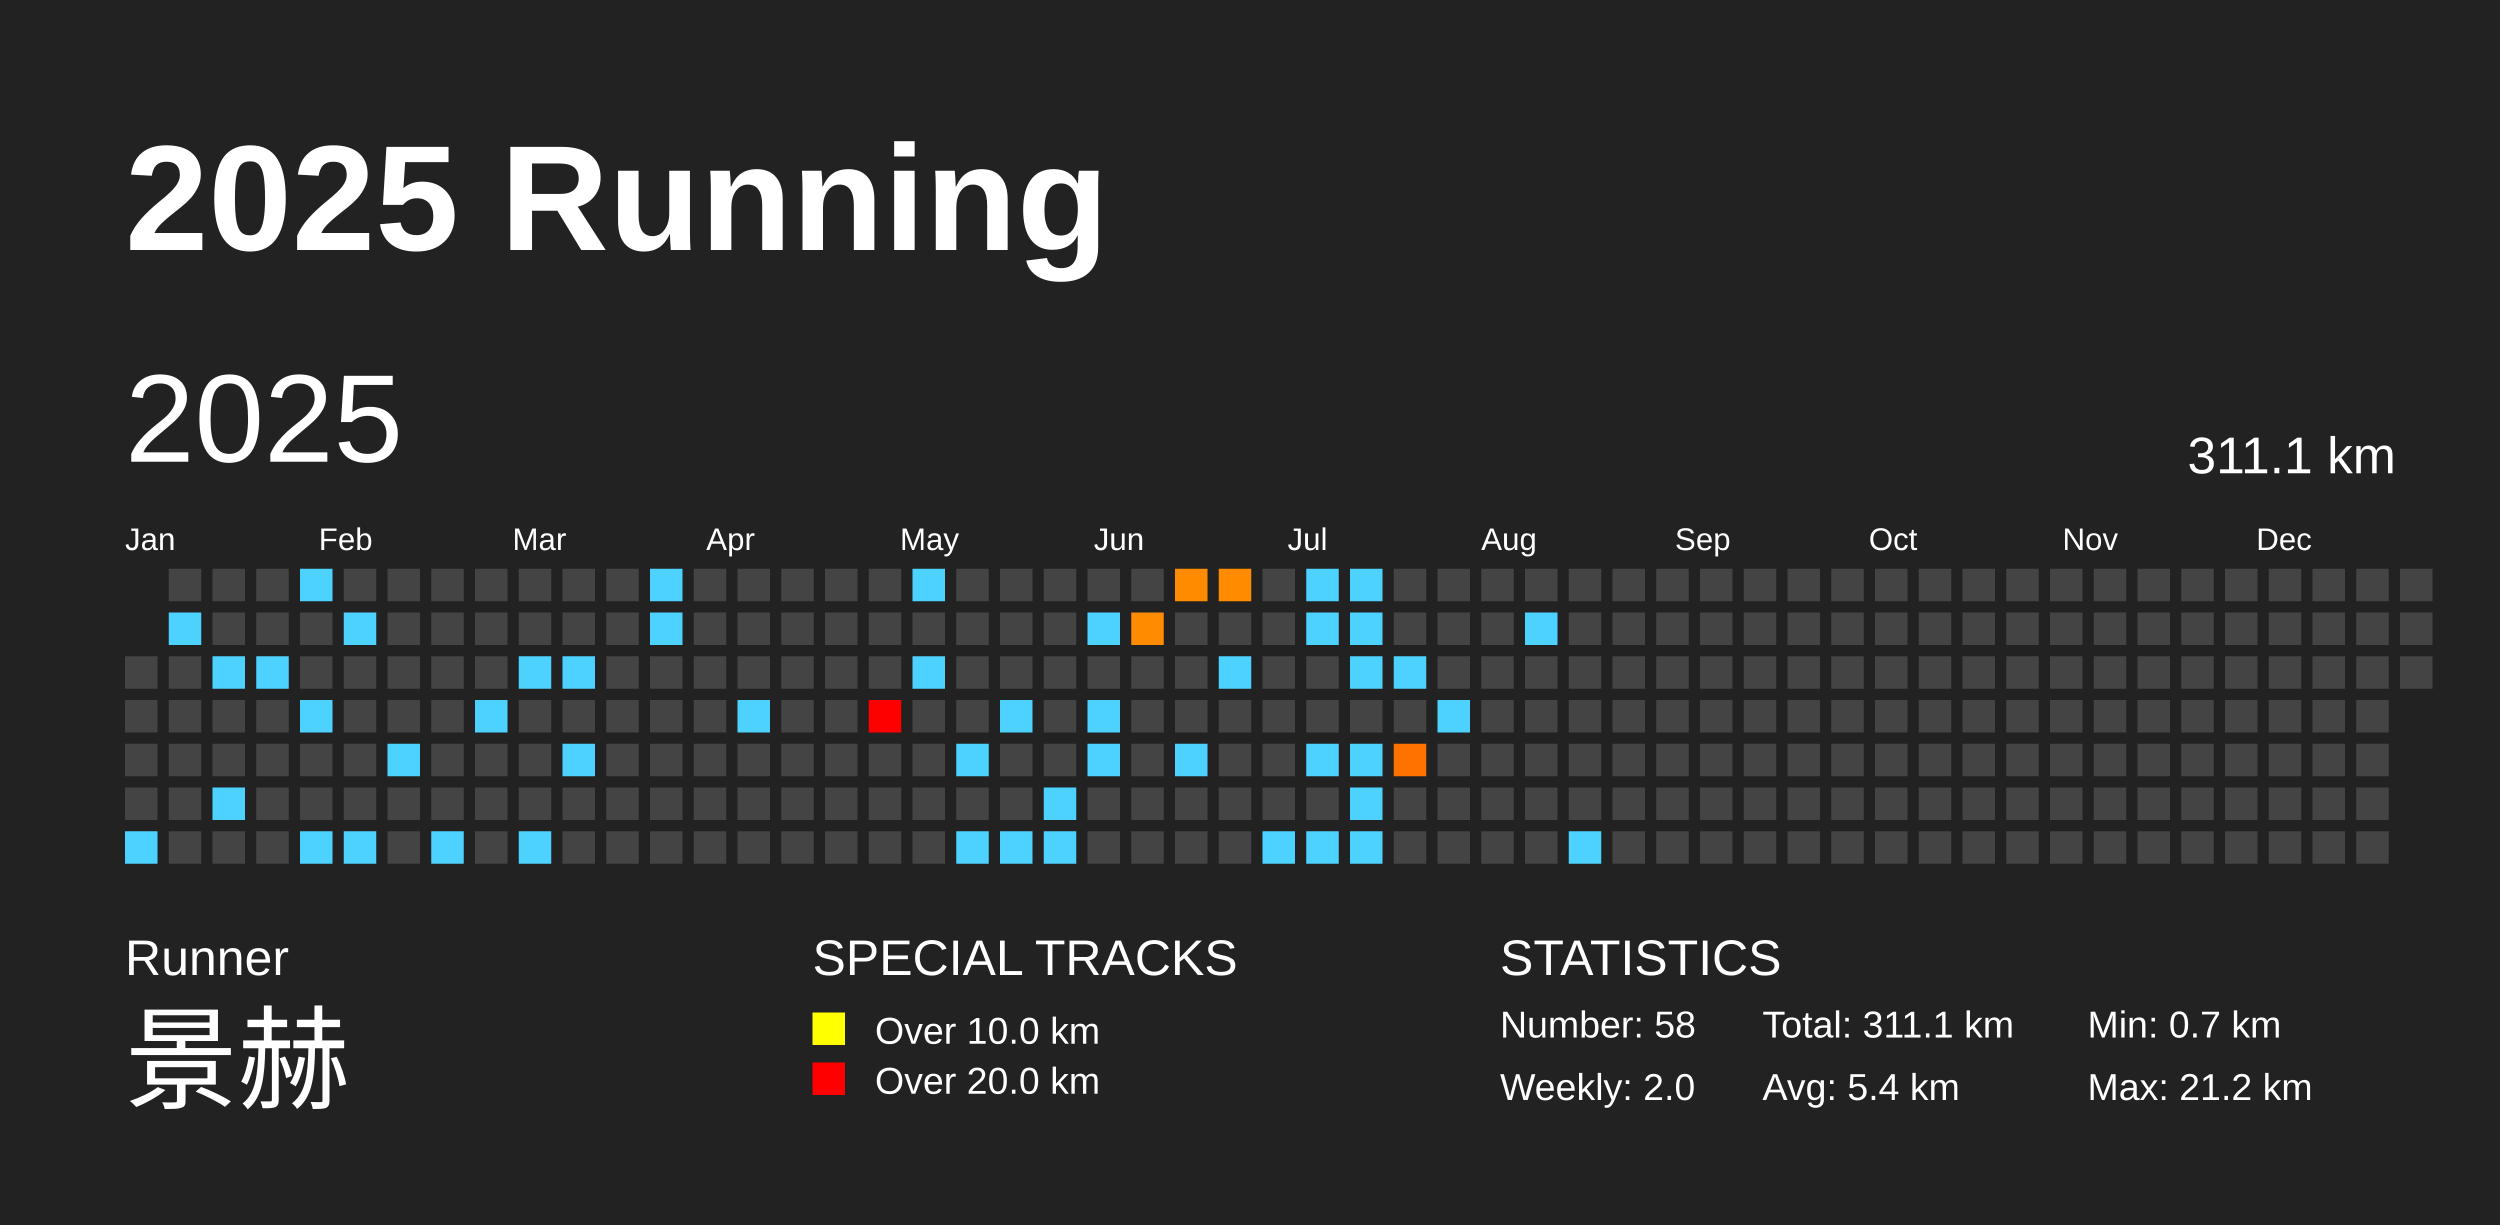
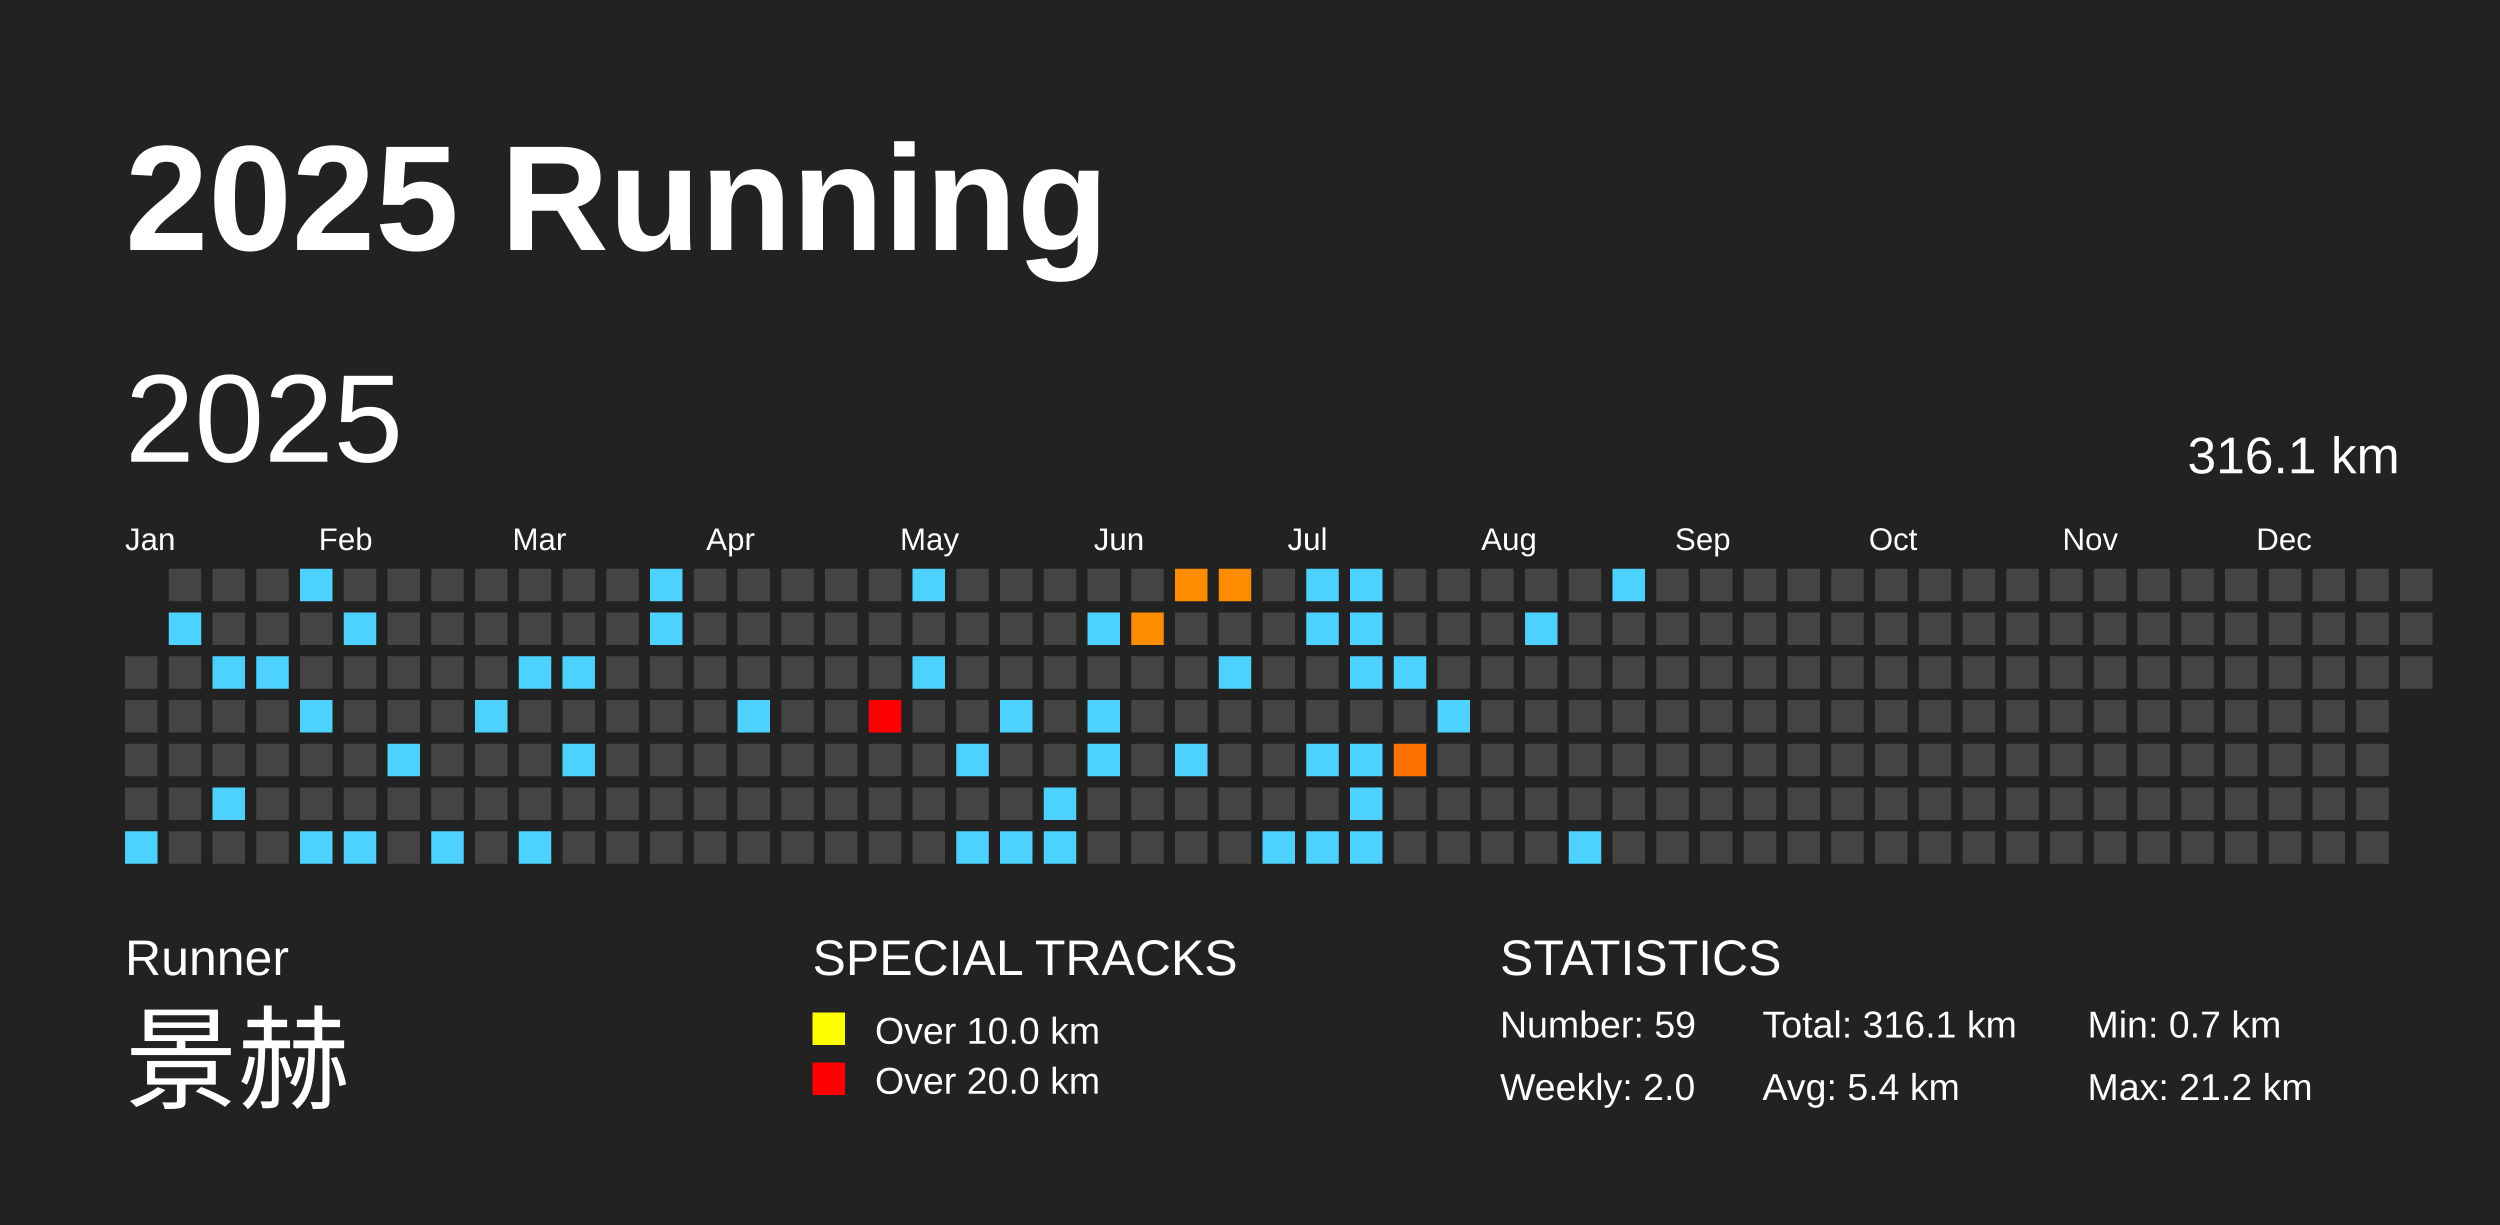
<svg xmlns="http://www.w3.org/2000/svg" baseProfile="full" height="98mm" version="1.1" viewBox="0,0,200,98" width="200mm">
  <defs />
  <rect fill="#222222" height="98" width="200" x="0" y="0" />
  <text fill="#FFFFFF" style="font-size:12px; font-family:Arial; font-weight:bold;" x="10" y="20">2025 Running</text>
  <text fill="#FFFFFF" style="font-size:4px; font-family:Arial" x="10" y="78">Runner</text>
  <text fill="#FFFFFF" style="font-size:9px; font-family:Arial" x="10" y="88">景赫</text>
  <text fill="#FFFFFF" style="font-size:4px; font-family:Arial" x="65" y="78">SPECIAL TRACKS</text>
  <rect fill="yellow" height="2.6" width="2.6" x="65" y="81" />
  <text fill="#FFFFFF" style="font-size:3px; font-family:Arial" x="70" y="83.5">Over 10.0 km</text>
  <rect fill="red" height="2.6" width="2.6" x="65" y="85" />
  <text fill="#FFFFFF" style="font-size:3px; font-family:Arial" x="70" y="87.5">Over 20.0 km</text>
  <text fill="#FFFFFF" style="font-size:4px; font-family:Arial" x="120" y="78">STATISTICS</text>
-   <text fill="#FFFFFF" style="font-size:3px; font-family:Arial" x="120" y="83">Number: 58</text>
+   <text fill="#FFFFFF" style="font-size:3px; font-family:Arial" x="120" y="83">Number: 59</text>
  <text fill="#FFFFFF" style="font-size:3px; font-family:Arial" x="120" y="88">Weekly: 2.0</text>
-   <text fill="#FFFFFF" style="font-size:3px; font-family:Arial" x="141" y="83">Total: 311.1 km</text>
+   <text fill="#FFFFFF" style="font-size:3px; font-family:Arial" x="141" y="83">Total: 316.1 km</text>
  <text fill="#FFFFFF" style="font-size:3px; font-family:Arial" x="141" y="88">Avg: 5.4 km</text>
  <text fill="#FFFFFF" style="font-size:3px; font-family:Arial" x="167" y="83">Min: 0.7 km</text>
  <text fill="#FFFFFF" style="font-size:3px; font-family:Arial" x="167" y="88">Max: 21.2 km</text>
  <text dominant-baseline="hanging" fill="#FFFFFF" style="font-size:10.0px; font-family:Arial;" x="10" y="30">2025</text>
-   <text dominant-baseline="hanging" fill="#FFFFFF" style="font-size:4.125px; font-family:Arial;" x="175" y="35">311.1 km</text>
+   <text dominant-baseline="hanging" fill="#FFFFFF" style="font-size:4.125px; font-family:Arial;" x="175" y="35">316.1 km</text>
  <text fill="#FFFFFF" style="font-size:2.5px; font-family:Arial" x="10.0" y="44">Jan</text>
  <text fill="#FFFFFF" style="font-size:2.5px; font-family:Arial" x="25.5" y="44">Feb</text>
  <text fill="#FFFFFF" style="font-size:2.5px; font-family:Arial" x="41.0" y="44">Mar</text>
  <text fill="#FFFFFF" style="font-size:2.5px; font-family:Arial" x="56.5" y="44">Apr</text>
  <text fill="#FFFFFF" style="font-size:2.5px; font-family:Arial" x="72.0" y="44">May</text>
  <text fill="#FFFFFF" style="font-size:2.5px; font-family:Arial" x="87.5" y="44">Jun</text>
  <text fill="#FFFFFF" style="font-size:2.5px; font-family:Arial" x="103.0" y="44">Jul</text>
  <text fill="#FFFFFF" style="font-size:2.5px; font-family:Arial" x="118.5" y="44">Aug</text>
  <text fill="#FFFFFF" style="font-size:2.5px; font-family:Arial" x="134.0" y="44">Sep</text>
  <text fill="#FFFFFF" style="font-size:2.5px; font-family:Arial" x="149.5" y="44">Oct</text>
  <text fill="#FFFFFF" style="font-size:2.5px; font-family:Arial" x="165.0" y="44">Nov</text>
  <text fill="#FFFFFF" style="font-size:2.5px; font-family:Arial" x="180.5" y="44">Dec</text>
  <rect fill="#444444" height="2.6" width="2.6" x="10.0" y="52.5" />
  <rect fill="#444444" height="2.6" width="2.6" x="10.0" y="56.0" />
  <rect fill="#444444" height="2.6" width="2.6" x="10.0" y="59.5" />
  <rect fill="#444444" height="2.6" width="2.6" x="10.0" y="63.0" />
  <rect fill="#4dd2ff" height="2.6" width="2.6" x="10.0" y="66.5" />
  <rect fill="#444444" height="2.6" width="2.6" x="13.5" y="45.5" />
  <rect fill="#4dd2ff" height="2.6" width="2.6" x="13.5" y="49.0" />
  <rect fill="#444444" height="2.6" width="2.6" x="13.5" y="52.5" />
  <rect fill="#444444" height="2.6" width="2.6" x="13.5" y="56.0" />
  <rect fill="#444444" height="2.6" width="2.6" x="13.5" y="59.5" />
  <rect fill="#444444" height="2.6" width="2.6" x="13.5" y="63.0" />
  <rect fill="#444444" height="2.6" width="2.6" x="13.5" y="66.5" />
  <rect fill="#444444" height="2.6" width="2.6" x="17.0" y="45.5" />
  <rect fill="#444444" height="2.6" width="2.6" x="17.0" y="49.0" />
  <rect fill="#4dd2ff" height="2.6" width="2.6" x="17.0" y="52.5" />
  <rect fill="#444444" height="2.6" width="2.6" x="17.0" y="56.0" />
  <rect fill="#444444" height="2.6" width="2.6" x="17.0" y="59.5" />
  <rect fill="#4dd2ff" height="2.6" width="2.6" x="17.0" y="63.0" />
  <rect fill="#444444" height="2.6" width="2.6" x="17.0" y="66.5" />
  <rect fill="#444444" height="2.6" width="2.6" x="20.5" y="45.5" />
  <rect fill="#444444" height="2.6" width="2.6" x="20.5" y="49.0" />
  <rect fill="#4dd2ff" height="2.6" width="2.6" x="20.5" y="52.5" />
  <rect fill="#444444" height="2.6" width="2.6" x="20.5" y="56.0" />
  <rect fill="#444444" height="2.6" width="2.6" x="20.5" y="59.5" />
  <rect fill="#444444" height="2.6" width="2.6" x="20.5" y="63.0" />
  <rect fill="#444444" height="2.6" width="2.6" x="20.5" y="66.5" />
  <rect fill="#4dd2ff" height="2.6" width="2.6" x="24.0" y="45.5" />
  <rect fill="#444444" height="2.6" width="2.6" x="24.0" y="49.0" />
  <rect fill="#444444" height="2.6" width="2.6" x="24.0" y="52.5" />
  <rect fill="#4dd2ff" height="2.6" width="2.6" x="24.0" y="56.0" />
  <rect fill="#444444" height="2.6" width="2.6" x="24.0" y="59.5" />
  <rect fill="#444444" height="2.6" width="2.6" x="24.0" y="63.0" />
  <rect fill="#4dd2ff" height="2.6" width="2.6" x="24.0" y="66.5" />
  <rect fill="#444444" height="2.6" width="2.6" x="27.5" y="45.5" />
  <rect fill="#4dd2ff" height="2.6" width="2.6" x="27.5" y="49.0" />
  <rect fill="#444444" height="2.6" width="2.6" x="27.5" y="52.5" />
  <rect fill="#444444" height="2.6" width="2.6" x="27.5" y="56.0" />
  <rect fill="#444444" height="2.6" width="2.6" x="27.5" y="59.5" />
  <rect fill="#444444" height="2.6" width="2.6" x="27.5" y="63.0" />
  <rect fill="#4dd2ff" height="2.6" width="2.6" x="27.5" y="66.5" />
  <rect fill="#444444" height="2.6" width="2.6" x="31.0" y="45.5" />
  <rect fill="#444444" height="2.6" width="2.6" x="31.0" y="49.0" />
  <rect fill="#444444" height="2.6" width="2.6" x="31.0" y="52.5" />
  <rect fill="#444444" height="2.6" width="2.6" x="31.0" y="56.0" />
  <rect fill="#4dd2ff" height="2.6" width="2.6" x="31.0" y="59.5" />
  <rect fill="#444444" height="2.6" width="2.6" x="31.0" y="63.0" />
  <rect fill="#444444" height="2.6" width="2.6" x="31.0" y="66.5" />
  <rect fill="#444444" height="2.6" width="2.6" x="34.5" y="45.5" />
  <rect fill="#444444" height="2.6" width="2.6" x="34.5" y="49.0" />
  <rect fill="#444444" height="2.6" width="2.6" x="34.5" y="52.5" />
  <rect fill="#444444" height="2.6" width="2.6" x="34.5" y="56.0" />
  <rect fill="#444444" height="2.6" width="2.6" x="34.5" y="59.5" />
  <rect fill="#444444" height="2.6" width="2.6" x="34.5" y="63.0" />
  <rect fill="#4dd2ff" height="2.6" width="2.6" x="34.5" y="66.5" />
  <rect fill="#444444" height="2.6" width="2.6" x="38.0" y="45.5" />
  <rect fill="#444444" height="2.6" width="2.6" x="38.0" y="49.0" />
  <rect fill="#444444" height="2.6" width="2.6" x="38.0" y="52.5" />
  <rect fill="#4dd2ff" height="2.6" width="2.6" x="38.0" y="56.0" />
  <rect fill="#444444" height="2.6" width="2.6" x="38.0" y="59.5" />
  <rect fill="#444444" height="2.6" width="2.6" x="38.0" y="63.0" />
  <rect fill="#444444" height="2.6" width="2.6" x="38.0" y="66.5" />
  <rect fill="#444444" height="2.6" width="2.6" x="41.5" y="45.5" />
  <rect fill="#444444" height="2.6" width="2.6" x="41.5" y="49.0" />
  <rect fill="#4dd2ff" height="2.6" width="2.6" x="41.5" y="52.5" />
  <rect fill="#444444" height="2.6" width="2.6" x="41.5" y="56.0" />
  <rect fill="#444444" height="2.6" width="2.6" x="41.5" y="59.5" />
  <rect fill="#444444" height="2.6" width="2.6" x="41.5" y="63.0" />
  <rect fill="#4dd2ff" height="2.6" width="2.6" x="41.5" y="66.5" />
  <rect fill="#444444" height="2.6" width="2.6" x="45.0" y="45.5" />
  <rect fill="#444444" height="2.6" width="2.6" x="45.0" y="49.0" />
  <rect fill="#4dd2ff" height="2.6" width="2.6" x="45.0" y="52.5" />
  <rect fill="#444444" height="2.6" width="2.6" x="45.0" y="56.0" />
  <rect fill="#4dd2ff" height="2.6" width="2.6" x="45.0" y="59.5" />
  <rect fill="#444444" height="2.6" width="2.6" x="45.0" y="63.0" />
  <rect fill="#444444" height="2.6" width="2.6" x="45.0" y="66.5" />
  <rect fill="#444444" height="2.6" width="2.6" x="48.5" y="45.5" />
  <rect fill="#444444" height="2.6" width="2.6" x="48.5" y="49.0" />
  <rect fill="#444444" height="2.6" width="2.6" x="48.5" y="52.5" />
  <rect fill="#444444" height="2.6" width="2.6" x="48.5" y="56.0" />
  <rect fill="#444444" height="2.6" width="2.6" x="48.5" y="59.5" />
  <rect fill="#444444" height="2.6" width="2.6" x="48.5" y="63.0" />
  <rect fill="#444444" height="2.6" width="2.6" x="48.5" y="66.5" />
  <rect fill="#4dd2ff" height="2.6" width="2.6" x="52.0" y="45.5" />
  <rect fill="#4dd2ff" height="2.6" width="2.6" x="52.0" y="49.0" />
  <rect fill="#444444" height="2.6" width="2.6" x="52.0" y="52.5" />
  <rect fill="#444444" height="2.6" width="2.6" x="52.0" y="56.0" />
  <rect fill="#444444" height="2.6" width="2.6" x="52.0" y="59.5" />
  <rect fill="#444444" height="2.6" width="2.6" x="52.0" y="63.0" />
  <rect fill="#444444" height="2.6" width="2.6" x="52.0" y="66.5" />
  <rect fill="#444444" height="2.6" width="2.6" x="55.5" y="45.5" />
  <rect fill="#444444" height="2.6" width="2.6" x="55.5" y="49.0" />
  <rect fill="#444444" height="2.6" width="2.6" x="55.5" y="52.5" />
  <rect fill="#444444" height="2.6" width="2.6" x="55.5" y="56.0" />
  <rect fill="#444444" height="2.6" width="2.6" x="55.5" y="59.5" />
  <rect fill="#444444" height="2.6" width="2.6" x="55.5" y="63.0" />
  <rect fill="#444444" height="2.6" width="2.6" x="55.5" y="66.5" />
  <rect fill="#444444" height="2.6" width="2.6" x="59.0" y="45.5" />
  <rect fill="#444444" height="2.6" width="2.6" x="59.0" y="49.0" />
  <rect fill="#444444" height="2.6" width="2.6" x="59.0" y="52.5" />
  <rect fill="#4dd2ff" height="2.6" width="2.6" x="59.0" y="56.0" />
  <rect fill="#444444" height="2.6" width="2.6" x="59.0" y="59.5" />
  <rect fill="#444444" height="2.6" width="2.6" x="59.0" y="63.0" />
  <rect fill="#444444" height="2.6" width="2.6" x="59.0" y="66.5" />
  <rect fill="#444444" height="2.6" width="2.6" x="62.5" y="45.5" />
  <rect fill="#444444" height="2.6" width="2.6" x="62.5" y="49.0" />
  <rect fill="#444444" height="2.6" width="2.6" x="62.5" y="52.5" />
  <rect fill="#444444" height="2.6" width="2.6" x="62.5" y="56.0" />
  <rect fill="#444444" height="2.6" width="2.6" x="62.5" y="59.5" />
  <rect fill="#444444" height="2.6" width="2.6" x="62.5" y="63.0" />
  <rect fill="#444444" height="2.6" width="2.6" x="62.5" y="66.5" />
  <rect fill="#444444" height="2.6" width="2.6" x="66.0" y="45.5" />
  <rect fill="#444444" height="2.6" width="2.6" x="66.0" y="49.0" />
  <rect fill="#444444" height="2.6" width="2.6" x="66.0" y="52.5" />
  <rect fill="#444444" height="2.6" width="2.6" x="66.0" y="56.0" />
  <rect fill="#444444" height="2.6" width="2.6" x="66.0" y="59.5" />
  <rect fill="#444444" height="2.6" width="2.6" x="66.0" y="63.0" />
  <rect fill="#444444" height="2.6" width="2.6" x="66.0" y="66.5" />
  <rect fill="#444444" height="2.6" width="2.6" x="69.5" y="45.5" />
  <rect fill="#444444" height="2.6" width="2.6" x="69.5" y="49.0" />
  <rect fill="#444444" height="2.6" width="2.6" x="69.5" y="52.5" />
  <rect fill="red" height="2.6" width="2.6" x="69.5" y="56.0" />
  <rect fill="#444444" height="2.6" width="2.6" x="69.5" y="59.5" />
  <rect fill="#444444" height="2.6" width="2.6" x="69.5" y="63.0" />
  <rect fill="#444444" height="2.6" width="2.6" x="69.5" y="66.5" />
  <rect fill="#4dd2ff" height="2.6" width="2.6" x="73.0" y="45.5" />
  <rect fill="#444444" height="2.6" width="2.6" x="73.0" y="49.0" />
  <rect fill="#4dd2ff" height="2.6" width="2.6" x="73.0" y="52.5" />
  <rect fill="#444444" height="2.6" width="2.6" x="73.0" y="56.0" />
  <rect fill="#444444" height="2.6" width="2.6" x="73.0" y="59.5" />
  <rect fill="#444444" height="2.6" width="2.6" x="73.0" y="63.0" />
  <rect fill="#444444" height="2.6" width="2.6" x="73.0" y="66.5" />
  <rect fill="#444444" height="2.6" width="2.6" x="76.5" y="45.5" />
  <rect fill="#444444" height="2.6" width="2.6" x="76.5" y="49.0" />
  <rect fill="#444444" height="2.6" width="2.6" x="76.5" y="52.5" />
  <rect fill="#444444" height="2.6" width="2.6" x="76.5" y="56.0" />
  <rect fill="#4dd2ff" height="2.6" width="2.6" x="76.5" y="59.5" />
  <rect fill="#444444" height="2.6" width="2.6" x="76.5" y="63.0" />
  <rect fill="#4dd2ff" height="2.6" width="2.6" x="76.5" y="66.5" />
  <rect fill="#444444" height="2.6" width="2.6" x="80.0" y="45.5" />
  <rect fill="#444444" height="2.6" width="2.6" x="80.0" y="49.0" />
  <rect fill="#444444" height="2.6" width="2.6" x="80.0" y="52.5" />
  <rect fill="#4dd2ff" height="2.6" width="2.6" x="80.0" y="56.0" />
  <rect fill="#444444" height="2.6" width="2.6" x="80.0" y="59.5" />
  <rect fill="#444444" height="2.6" width="2.6" x="80.0" y="63.0" />
  <rect fill="#4dd2ff" height="2.6" width="2.6" x="80.0" y="66.5" />
  <rect fill="#444444" height="2.6" width="2.6" x="83.5" y="45.5" />
  <rect fill="#444444" height="2.6" width="2.6" x="83.5" y="49.0" />
  <rect fill="#444444" height="2.6" width="2.6" x="83.5" y="52.5" />
  <rect fill="#444444" height="2.6" width="2.6" x="83.5" y="56.0" />
  <rect fill="#444444" height="2.6" width="2.6" x="83.5" y="59.5" />
  <rect fill="#4dd2ff" height="2.6" width="2.6" x="83.5" y="63.0" />
  <rect fill="#4dd2ff" height="2.6" width="2.6" x="83.5" y="66.5" />
  <rect fill="#444444" height="2.6" width="2.6" x="87.0" y="45.5" />
  <rect fill="#4dd2ff" height="2.6" width="2.6" x="87.0" y="49.0" />
  <rect fill="#444444" height="2.6" width="2.6" x="87.0" y="52.5" />
  <rect fill="#4dd2ff" height="2.6" width="2.6" x="87.0" y="56.0" />
  <rect fill="#4dd2ff" height="2.6" width="2.6" x="87.0" y="59.5" />
  <rect fill="#444444" height="2.6" width="2.6" x="87.0" y="63.0" />
  <rect fill="#444444" height="2.6" width="2.6" x="87.0" y="66.5" />
  <rect fill="#444444" height="2.6" width="2.6" x="90.5" y="45.5" />
  <rect fill="#ff8b00" height="2.6" width="2.6" x="90.5" y="49.0" />
  <rect fill="#444444" height="2.6" width="2.6" x="90.5" y="52.5" />
  <rect fill="#444444" height="2.6" width="2.6" x="90.5" y="56.0" />
  <rect fill="#444444" height="2.6" width="2.6" x="90.5" y="59.5" />
  <rect fill="#444444" height="2.6" width="2.6" x="90.5" y="63.0" />
  <rect fill="#444444" height="2.6" width="2.6" x="90.5" y="66.5" />
  <rect fill="#ff8b00" height="2.6" width="2.6" x="94.0" y="45.5" />
  <rect fill="#444444" height="2.6" width="2.6" x="94.0" y="49.0" />
  <rect fill="#444444" height="2.6" width="2.6" x="94.0" y="52.5" />
  <rect fill="#444444" height="2.6" width="2.6" x="94.0" y="56.0" />
  <rect fill="#4dd2ff" height="2.6" width="2.6" x="94.0" y="59.5" />
  <rect fill="#444444" height="2.6" width="2.6" x="94.0" y="63.0" />
  <rect fill="#444444" height="2.6" width="2.6" x="94.0" y="66.5" />
  <rect fill="#ff8b00" height="2.6" width="2.6" x="97.5" y="45.5" />
  <rect fill="#444444" height="2.6" width="2.6" x="97.5" y="49.0" />
  <rect fill="#4dd2ff" height="2.6" width="2.6" x="97.5" y="52.5" />
  <rect fill="#444444" height="2.6" width="2.6" x="97.5" y="56.0" />
  <rect fill="#444444" height="2.6" width="2.6" x="97.5" y="59.5" />
  <rect fill="#444444" height="2.6" width="2.6" x="97.5" y="63.0" />
  <rect fill="#444444" height="2.6" width="2.6" x="97.5" y="66.5" />
  <rect fill="#444444" height="2.6" width="2.6" x="101.0" y="45.5" />
  <rect fill="#444444" height="2.6" width="2.6" x="101.0" y="49.0" />
  <rect fill="#444444" height="2.6" width="2.6" x="101.0" y="52.5" />
  <rect fill="#444444" height="2.6" width="2.6" x="101.0" y="56.0" />
  <rect fill="#444444" height="2.6" width="2.6" x="101.0" y="59.5" />
  <rect fill="#444444" height="2.6" width="2.6" x="101.0" y="63.0" />
  <rect fill="#4dd2ff" height="2.6" width="2.6" x="101.0" y="66.5" />
  <rect fill="#4dd2ff" height="2.6" width="2.6" x="104.5" y="45.5" />
  <rect fill="#4dd2ff" height="2.6" width="2.6" x="104.5" y="49.0" />
  <rect fill="#444444" height="2.6" width="2.6" x="104.5" y="52.5" />
  <rect fill="#444444" height="2.6" width="2.6" x="104.5" y="56.0" />
  <rect fill="#4dd2ff" height="2.6" width="2.6" x="104.5" y="59.5" />
  <rect fill="#444444" height="2.6" width="2.6" x="104.5" y="63.0" />
  <rect fill="#4dd2ff" height="2.6" width="2.6" x="104.5" y="66.5" />
  <rect fill="#4dd2ff" height="2.6" width="2.6" x="108.0" y="45.5" />
  <rect fill="#4dd2ff" height="2.6" width="2.6" x="108.0" y="49.0" />
  <rect fill="#4dd2ff" height="2.6" width="2.6" x="108.0" y="52.5" />
  <rect fill="#444444" height="2.6" width="2.6" x="108.0" y="56.0" />
  <rect fill="#4dd2ff" height="2.6" width="2.6" x="108.0" y="59.5" />
  <rect fill="#4dd2ff" height="2.6" width="2.6" x="108.0" y="63.0" />
  <rect fill="#4dd2ff" height="2.6" width="2.6" x="108.0" y="66.5" />
  <rect fill="#444444" height="2.6" width="2.6" x="111.5" y="45.5" />
  <rect fill="#444444" height="2.6" width="2.6" x="111.5" y="49.0" />
  <rect fill="#4dd2ff" height="2.6" width="2.6" x="111.5" y="52.5" />
  <rect fill="#444444" height="2.6" width="2.6" x="111.5" y="56.0" />
  <rect fill="#ff7200" height="2.6" width="2.6" x="111.5" y="59.5" />
  <rect fill="#444444" height="2.6" width="2.6" x="111.5" y="63.0" />
  <rect fill="#444444" height="2.6" width="2.6" x="111.5" y="66.5" />
  <rect fill="#444444" height="2.6" width="2.6" x="115.0" y="45.5" />
  <rect fill="#444444" height="2.6" width="2.6" x="115.0" y="49.0" />
  <rect fill="#444444" height="2.6" width="2.6" x="115.0" y="52.5" />
  <rect fill="#4dd2ff" height="2.6" width="2.6" x="115.0" y="56.0" />
  <rect fill="#444444" height="2.6" width="2.6" x="115.0" y="59.5" />
  <rect fill="#444444" height="2.6" width="2.6" x="115.0" y="63.0" />
  <rect fill="#444444" height="2.6" width="2.6" x="115.0" y="66.5" />
  <rect fill="#444444" height="2.6" width="2.6" x="118.5" y="45.5" />
  <rect fill="#444444" height="2.6" width="2.6" x="118.5" y="49.0" />
  <rect fill="#444444" height="2.6" width="2.6" x="118.5" y="52.5" />
  <rect fill="#444444" height="2.6" width="2.6" x="118.5" y="56.0" />
  <rect fill="#444444" height="2.6" width="2.6" x="118.5" y="59.5" />
  <rect fill="#444444" height="2.6" width="2.6" x="118.5" y="63.0" />
  <rect fill="#444444" height="2.6" width="2.6" x="118.5" y="66.5" />
  <rect fill="#444444" height="2.6" width="2.6" x="122.0" y="45.5" />
  <rect fill="#4dd2ff" height="2.6" width="2.6" x="122.0" y="49.0" />
  <rect fill="#444444" height="2.6" width="2.6" x="122.0" y="52.5" />
  <rect fill="#444444" height="2.6" width="2.6" x="122.0" y="56.0" />
  <rect fill="#444444" height="2.6" width="2.6" x="122.0" y="59.5" />
  <rect fill="#444444" height="2.6" width="2.6" x="122.0" y="63.0" />
  <rect fill="#444444" height="2.6" width="2.6" x="122.0" y="66.5" />
  <rect fill="#444444" height="2.6" width="2.6" x="125.5" y="45.5" />
  <rect fill="#444444" height="2.6" width="2.6" x="125.5" y="49.0" />
  <rect fill="#444444" height="2.6" width="2.6" x="125.5" y="52.5" />
  <rect fill="#444444" height="2.6" width="2.6" x="125.5" y="56.0" />
  <rect fill="#444444" height="2.6" width="2.6" x="125.5" y="59.5" />
  <rect fill="#444444" height="2.6" width="2.6" x="125.5" y="63.0" />
  <rect fill="#4dd2ff" height="2.6" width="2.6" x="125.5" y="66.5" />
-   <rect fill="#444444" height="2.6" width="2.6" x="129.0" y="45.5" />
+   <rect fill="#4dd2ff" height="2.6" width="2.6" x="129.0" y="45.5" />
  <rect fill="#444444" height="2.6" width="2.6" x="129.0" y="49.0" />
  <rect fill="#444444" height="2.6" width="2.6" x="129.0" y="52.5" />
  <rect fill="#444444" height="2.6" width="2.6" x="129.0" y="56.0" />
  <rect fill="#444444" height="2.6" width="2.6" x="129.0" y="59.5" />
  <rect fill="#444444" height="2.6" width="2.6" x="129.0" y="63.0" />
  <rect fill="#444444" height="2.6" width="2.6" x="129.0" y="66.5" />
  <rect fill="#444444" height="2.6" width="2.6" x="132.5" y="45.5" />
  <rect fill="#444444" height="2.6" width="2.6" x="132.5" y="49.0" />
  <rect fill="#444444" height="2.6" width="2.6" x="132.5" y="52.5" />
  <rect fill="#444444" height="2.6" width="2.6" x="132.5" y="56.0" />
  <rect fill="#444444" height="2.6" width="2.6" x="132.5" y="59.5" />
  <rect fill="#444444" height="2.6" width="2.6" x="132.5" y="63.0" />
  <rect fill="#444444" height="2.6" width="2.6" x="132.5" y="66.5" />
  <rect fill="#444444" height="2.6" width="2.6" x="136.0" y="45.5" />
  <rect fill="#444444" height="2.6" width="2.6" x="136.0" y="49.0" />
  <rect fill="#444444" height="2.6" width="2.6" x="136.0" y="52.5" />
  <rect fill="#444444" height="2.6" width="2.6" x="136.0" y="56.0" />
  <rect fill="#444444" height="2.6" width="2.6" x="136.0" y="59.5" />
  <rect fill="#444444" height="2.6" width="2.6" x="136.0" y="63.0" />
  <rect fill="#444444" height="2.6" width="2.6" x="136.0" y="66.5" />
  <rect fill="#444444" height="2.6" width="2.6" x="139.5" y="45.5" />
  <rect fill="#444444" height="2.6" width="2.6" x="139.5" y="49.0" />
  <rect fill="#444444" height="2.6" width="2.6" x="139.5" y="52.5" />
  <rect fill="#444444" height="2.6" width="2.6" x="139.5" y="56.0" />
  <rect fill="#444444" height="2.6" width="2.6" x="139.5" y="59.5" />
  <rect fill="#444444" height="2.6" width="2.6" x="139.5" y="63.0" />
  <rect fill="#444444" height="2.6" width="2.6" x="139.5" y="66.5" />
  <rect fill="#444444" height="2.6" width="2.6" x="143.0" y="45.5" />
  <rect fill="#444444" height="2.6" width="2.6" x="143.0" y="49.0" />
  <rect fill="#444444" height="2.6" width="2.6" x="143.0" y="52.5" />
  <rect fill="#444444" height="2.6" width="2.6" x="143.0" y="56.0" />
  <rect fill="#444444" height="2.6" width="2.6" x="143.0" y="59.5" />
  <rect fill="#444444" height="2.6" width="2.6" x="143.0" y="63.0" />
  <rect fill="#444444" height="2.6" width="2.6" x="143.0" y="66.5" />
  <rect fill="#444444" height="2.6" width="2.6" x="146.5" y="45.5" />
  <rect fill="#444444" height="2.6" width="2.6" x="146.5" y="49.0" />
  <rect fill="#444444" height="2.6" width="2.6" x="146.5" y="52.5" />
  <rect fill="#444444" height="2.6" width="2.6" x="146.5" y="56.0" />
  <rect fill="#444444" height="2.6" width="2.6" x="146.5" y="59.5" />
  <rect fill="#444444" height="2.6" width="2.6" x="146.5" y="63.0" />
  <rect fill="#444444" height="2.6" width="2.6" x="146.5" y="66.5" />
  <rect fill="#444444" height="2.6" width="2.6" x="150.0" y="45.5" />
  <rect fill="#444444" height="2.6" width="2.6" x="150.0" y="49.0" />
  <rect fill="#444444" height="2.6" width="2.6" x="150.0" y="52.5" />
  <rect fill="#444444" height="2.6" width="2.6" x="150.0" y="56.0" />
  <rect fill="#444444" height="2.6" width="2.6" x="150.0" y="59.5" />
  <rect fill="#444444" height="2.6" width="2.6" x="150.0" y="63.0" />
  <rect fill="#444444" height="2.6" width="2.6" x="150.0" y="66.5" />
  <rect fill="#444444" height="2.6" width="2.6" x="153.5" y="45.5" />
  <rect fill="#444444" height="2.6" width="2.6" x="153.5" y="49.0" />
  <rect fill="#444444" height="2.6" width="2.6" x="153.5" y="52.5" />
  <rect fill="#444444" height="2.6" width="2.6" x="153.5" y="56.0" />
  <rect fill="#444444" height="2.6" width="2.6" x="153.5" y="59.5" />
  <rect fill="#444444" height="2.6" width="2.6" x="153.5" y="63.0" />
  <rect fill="#444444" height="2.6" width="2.6" x="153.5" y="66.5" />
  <rect fill="#444444" height="2.6" width="2.6" x="157.0" y="45.5" />
  <rect fill="#444444" height="2.6" width="2.6" x="157.0" y="49.0" />
  <rect fill="#444444" height="2.6" width="2.6" x="157.0" y="52.5" />
  <rect fill="#444444" height="2.6" width="2.6" x="157.0" y="56.0" />
  <rect fill="#444444" height="2.6" width="2.6" x="157.0" y="59.5" />
  <rect fill="#444444" height="2.6" width="2.6" x="157.0" y="63.0" />
  <rect fill="#444444" height="2.6" width="2.6" x="157.0" y="66.5" />
  <rect fill="#444444" height="2.6" width="2.6" x="160.5" y="45.5" />
  <rect fill="#444444" height="2.6" width="2.6" x="160.5" y="49.0" />
  <rect fill="#444444" height="2.6" width="2.6" x="160.5" y="52.5" />
  <rect fill="#444444" height="2.6" width="2.6" x="160.5" y="56.0" />
  <rect fill="#444444" height="2.6" width="2.6" x="160.5" y="59.5" />
  <rect fill="#444444" height="2.6" width="2.6" x="160.5" y="63.0" />
  <rect fill="#444444" height="2.6" width="2.6" x="160.5" y="66.5" />
  <rect fill="#444444" height="2.6" width="2.6" x="164.0" y="45.5" />
  <rect fill="#444444" height="2.6" width="2.6" x="164.0" y="49.0" />
  <rect fill="#444444" height="2.6" width="2.6" x="164.0" y="52.5" />
  <rect fill="#444444" height="2.6" width="2.6" x="164.0" y="56.0" />
  <rect fill="#444444" height="2.6" width="2.6" x="164.0" y="59.5" />
  <rect fill="#444444" height="2.6" width="2.6" x="164.0" y="63.0" />
  <rect fill="#444444" height="2.6" width="2.6" x="164.0" y="66.5" />
  <rect fill="#444444" height="2.6" width="2.6" x="167.5" y="45.5" />
  <rect fill="#444444" height="2.6" width="2.6" x="167.5" y="49.0" />
  <rect fill="#444444" height="2.6" width="2.6" x="167.5" y="52.5" />
  <rect fill="#444444" height="2.6" width="2.6" x="167.5" y="56.0" />
  <rect fill="#444444" height="2.6" width="2.6" x="167.5" y="59.5" />
  <rect fill="#444444" height="2.6" width="2.6" x="167.5" y="63.0" />
  <rect fill="#444444" height="2.6" width="2.6" x="167.5" y="66.5" />
  <rect fill="#444444" height="2.6" width="2.6" x="171.0" y="45.5" />
  <rect fill="#444444" height="2.6" width="2.6" x="171.0" y="49.0" />
  <rect fill="#444444" height="2.6" width="2.6" x="171.0" y="52.5" />
  <rect fill="#444444" height="2.6" width="2.6" x="171.0" y="56.0" />
  <rect fill="#444444" height="2.6" width="2.6" x="171.0" y="59.5" />
  <rect fill="#444444" height="2.6" width="2.6" x="171.0" y="63.0" />
  <rect fill="#444444" height="2.6" width="2.6" x="171.0" y="66.5" />
  <rect fill="#444444" height="2.6" width="2.6" x="174.5" y="45.5" />
  <rect fill="#444444" height="2.6" width="2.6" x="174.5" y="49.0" />
  <rect fill="#444444" height="2.6" width="2.6" x="174.5" y="52.5" />
  <rect fill="#444444" height="2.6" width="2.6" x="174.5" y="56.0" />
  <rect fill="#444444" height="2.6" width="2.6" x="174.5" y="59.5" />
  <rect fill="#444444" height="2.6" width="2.6" x="174.5" y="63.0" />
  <rect fill="#444444" height="2.6" width="2.6" x="174.5" y="66.5" />
  <rect fill="#444444" height="2.6" width="2.6" x="178.0" y="45.5" />
  <rect fill="#444444" height="2.6" width="2.6" x="178.0" y="49.0" />
  <rect fill="#444444" height="2.6" width="2.6" x="178.0" y="52.5" />
  <rect fill="#444444" height="2.6" width="2.6" x="178.0" y="56.0" />
  <rect fill="#444444" height="2.6" width="2.6" x="178.0" y="59.5" />
  <rect fill="#444444" height="2.6" width="2.6" x="178.0" y="63.0" />
  <rect fill="#444444" height="2.6" width="2.6" x="178.0" y="66.5" />
  <rect fill="#444444" height="2.6" width="2.6" x="181.5" y="45.5" />
  <rect fill="#444444" height="2.6" width="2.6" x="181.5" y="49.0" />
  <rect fill="#444444" height="2.6" width="2.6" x="181.5" y="52.5" />
  <rect fill="#444444" height="2.6" width="2.6" x="181.5" y="56.0" />
  <rect fill="#444444" height="2.6" width="2.6" x="181.5" y="59.5" />
  <rect fill="#444444" height="2.6" width="2.6" x="181.5" y="63.0" />
  <rect fill="#444444" height="2.6" width="2.6" x="181.5" y="66.5" />
  <rect fill="#444444" height="2.6" width="2.6" x="185.0" y="45.5" />
  <rect fill="#444444" height="2.6" width="2.6" x="185.0" y="49.0" />
  <rect fill="#444444" height="2.6" width="2.6" x="185.0" y="52.5" />
  <rect fill="#444444" height="2.6" width="2.6" x="185.0" y="56.0" />
  <rect fill="#444444" height="2.6" width="2.6" x="185.0" y="59.5" />
  <rect fill="#444444" height="2.6" width="2.6" x="185.0" y="63.0" />
  <rect fill="#444444" height="2.6" width="2.6" x="185.0" y="66.5" />
  <rect fill="#444444" height="2.6" width="2.6" x="188.5" y="45.5" />
  <rect fill="#444444" height="2.6" width="2.6" x="188.5" y="49.0" />
  <rect fill="#444444" height="2.6" width="2.6" x="188.5" y="52.5" />
  <rect fill="#444444" height="2.6" width="2.6" x="188.5" y="56.0" />
  <rect fill="#444444" height="2.6" width="2.6" x="188.5" y="59.5" />
  <rect fill="#444444" height="2.6" width="2.6" x="188.5" y="63.0" />
  <rect fill="#444444" height="2.6" width="2.6" x="188.5" y="66.5" />
  <rect fill="#444444" height="2.6" width="2.6" x="192.0" y="45.5" />
  <rect fill="#444444" height="2.6" width="2.6" x="192.0" y="49.0" />
  <rect fill="#444444" height="2.6" width="2.6" x="192.0" y="52.5" />
</svg>
